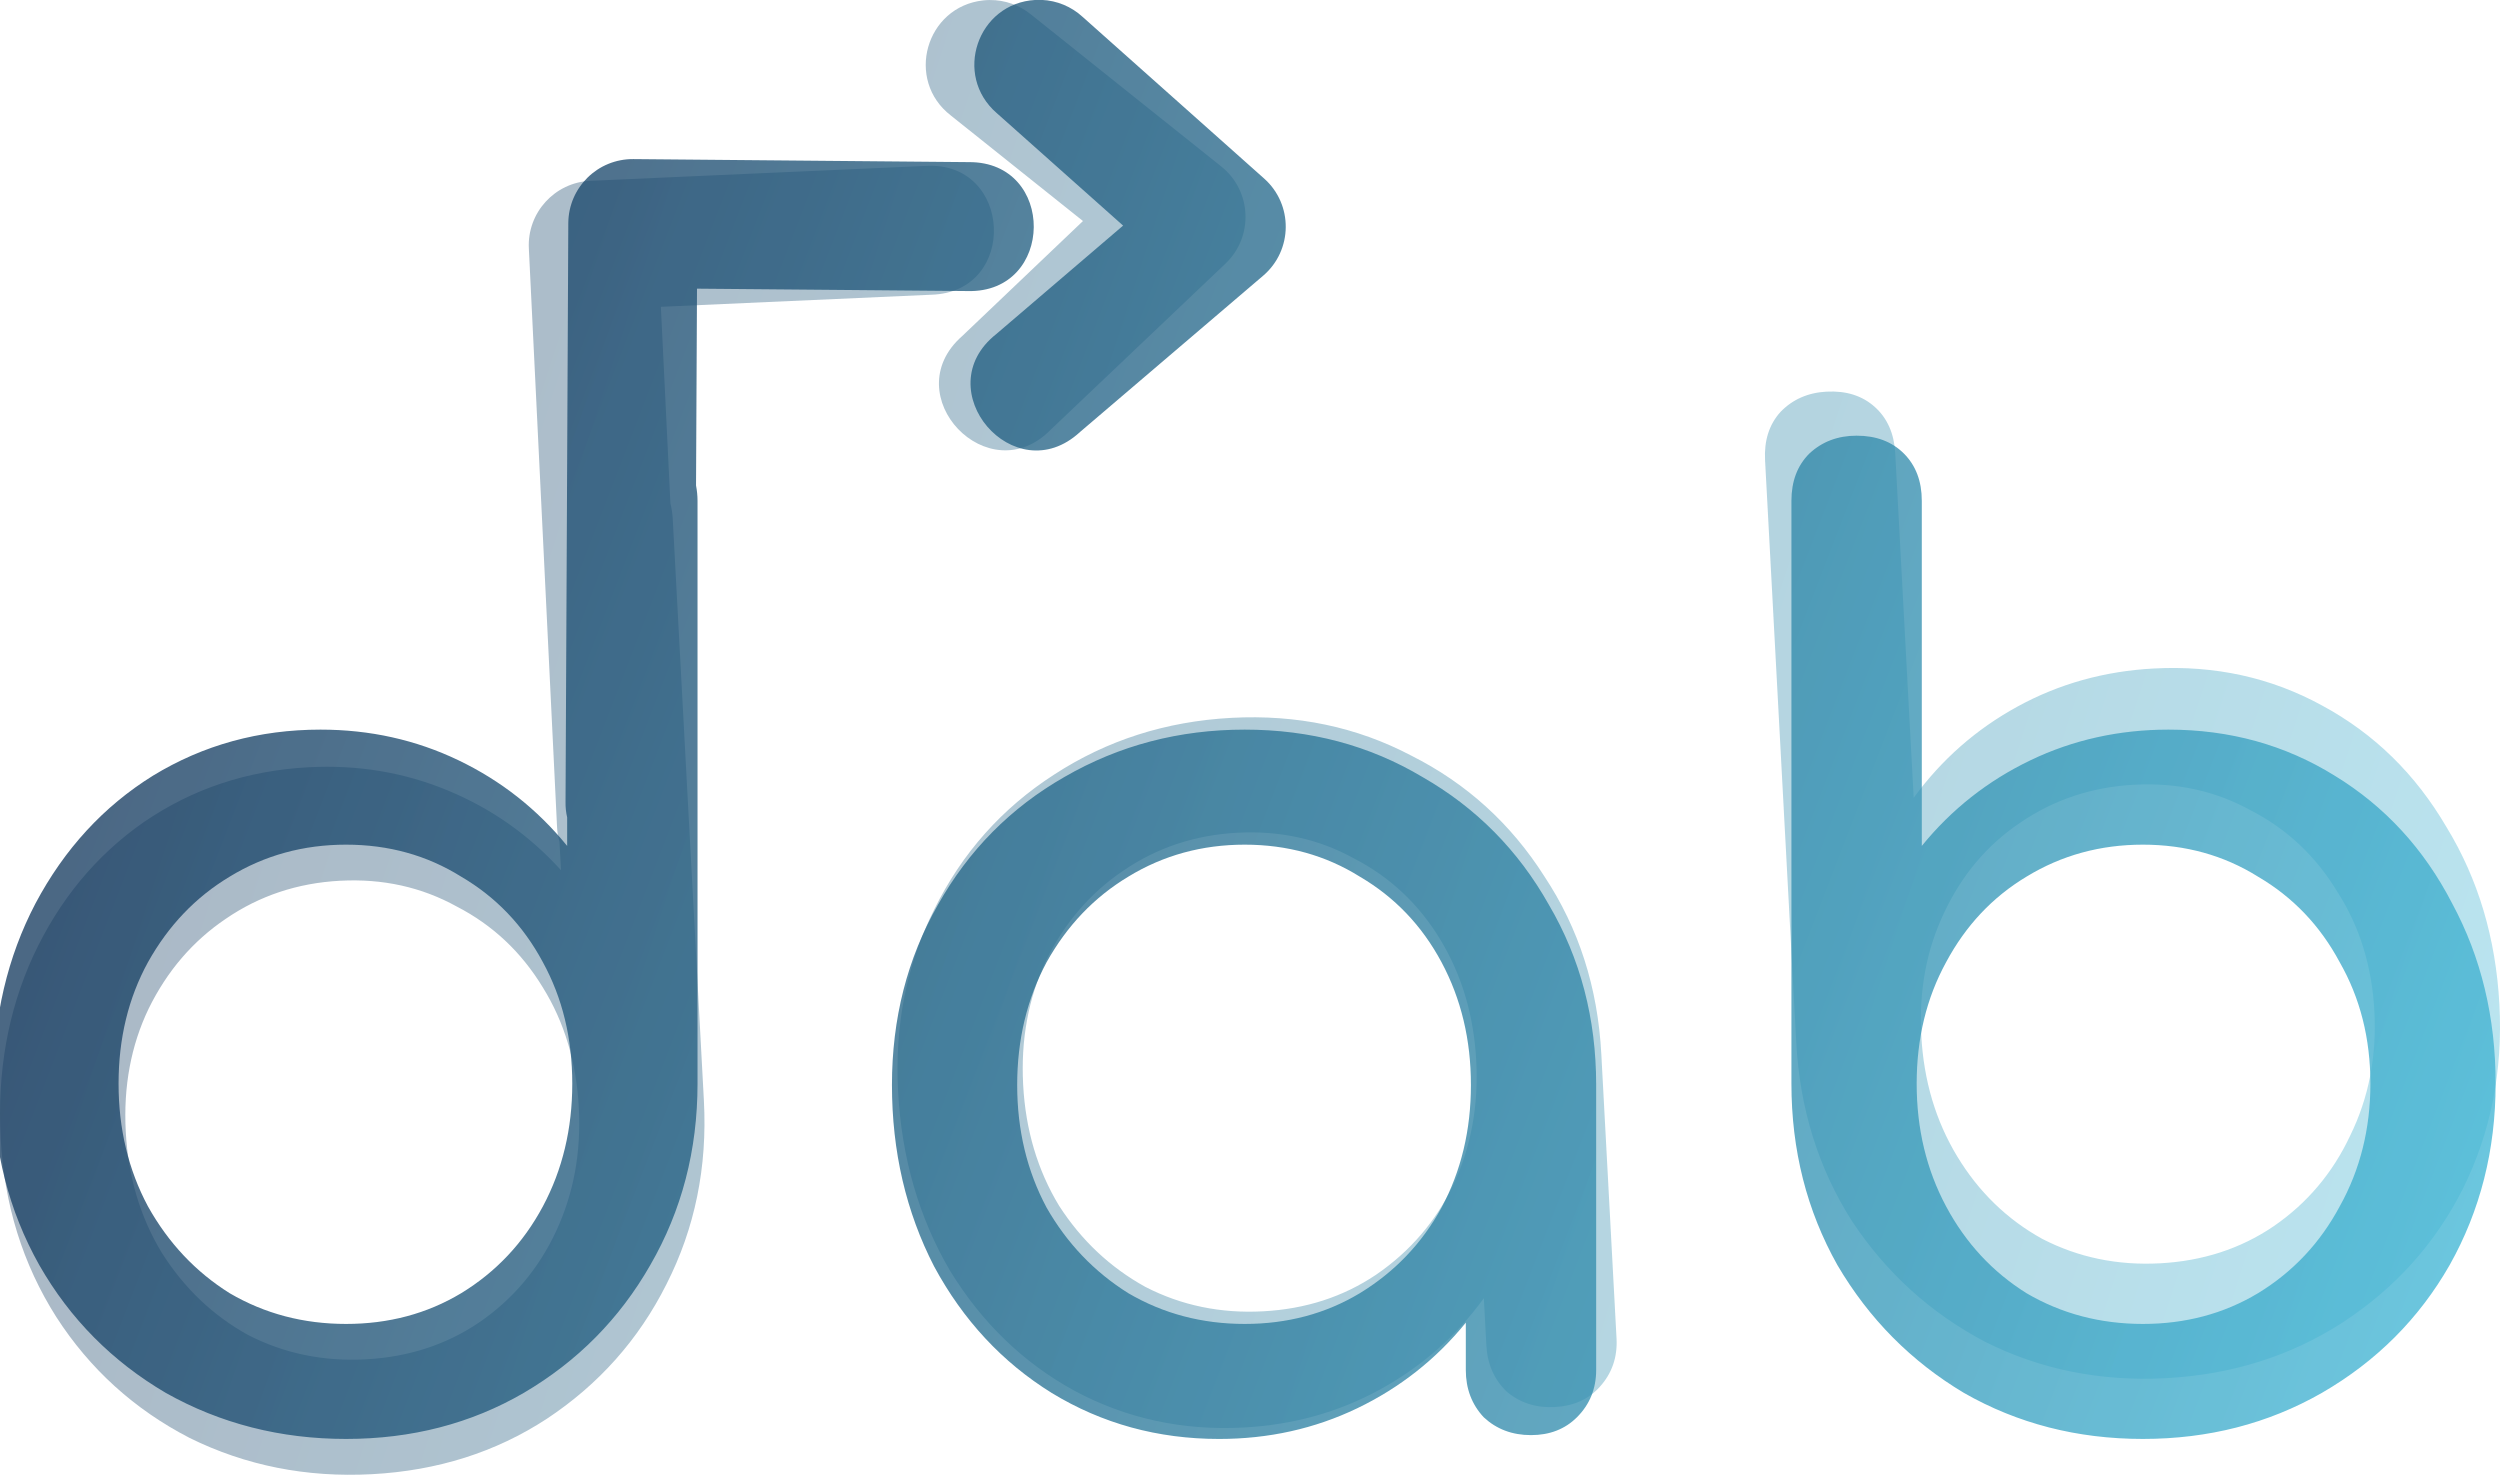
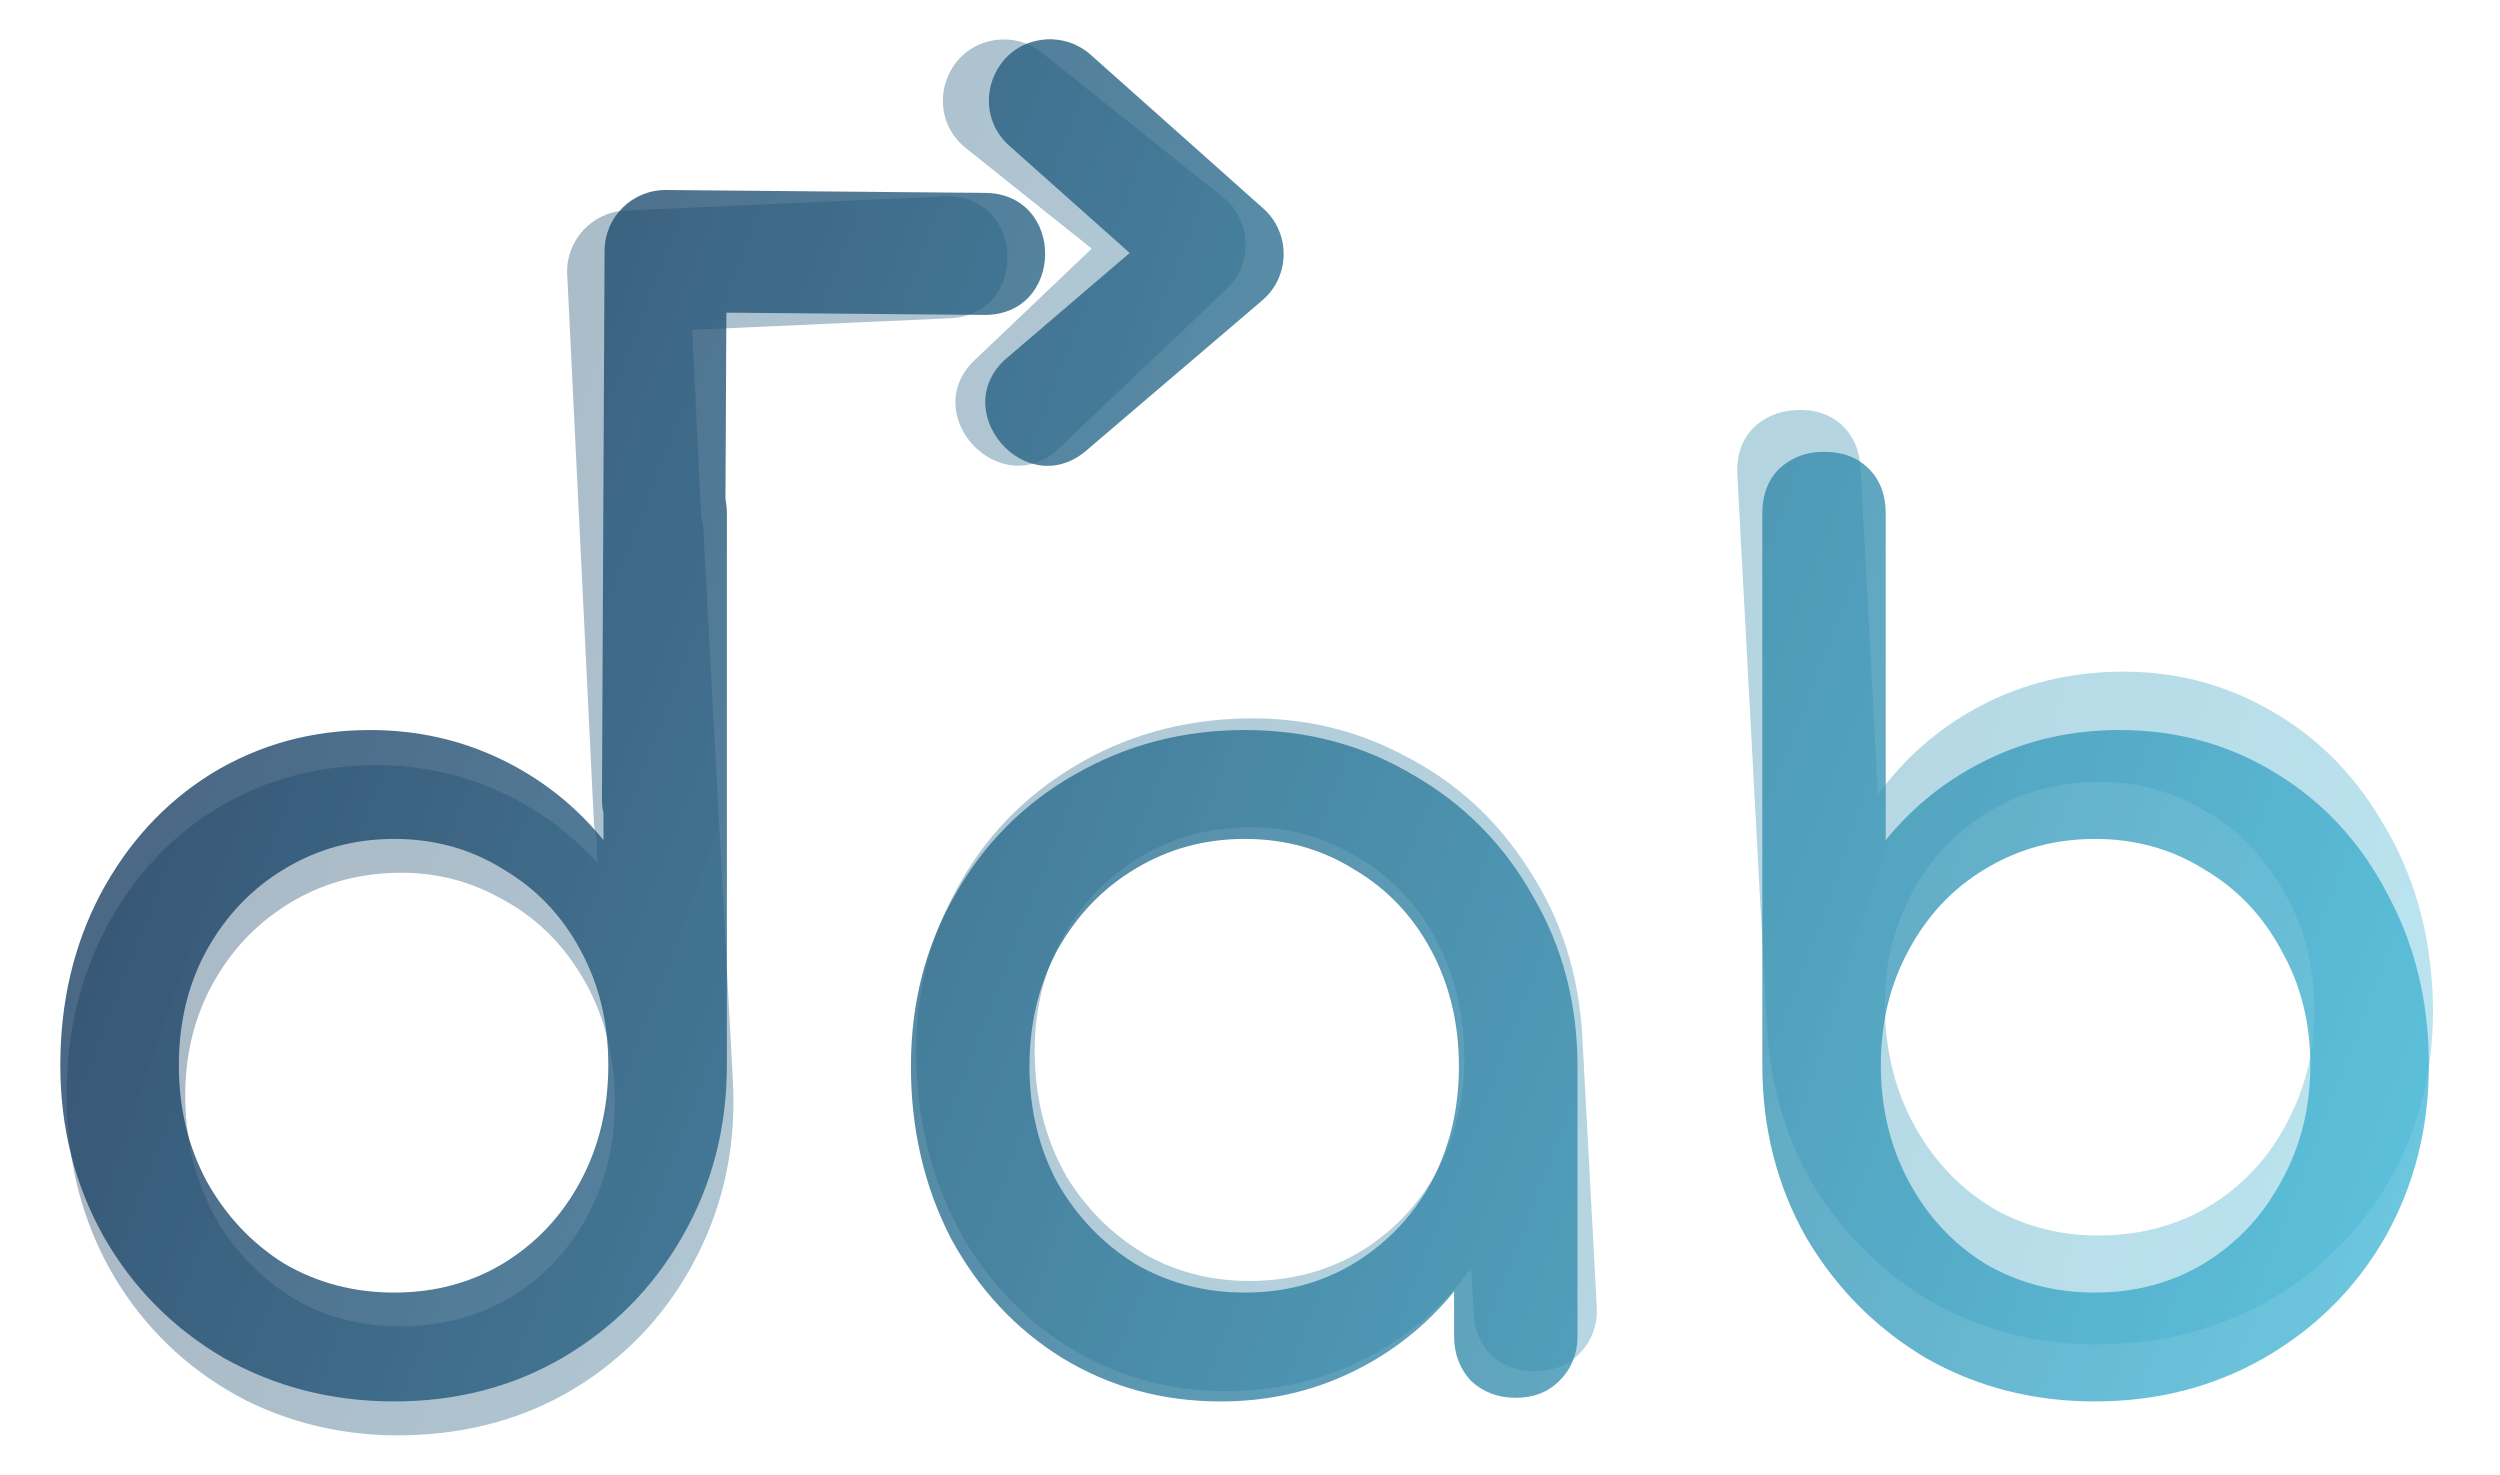
<svg xmlns="http://www.w3.org/2000/svg" xmlns:xlink="http://www.w3.org/1999/xlink" width="199.47mm" height="117.669mm" viewBox="0 0 199.47 117.669" version="1.1" id="svg420450">
  <defs id="defs420444">
-     <linearGradient gradientTransform="matrix(5.143865,0,0,5.143865,-426.7898,-1051.292)" xlink:href="#linearGradient419386-6" id="linearGradient419388-5-3-2-5-3" x1="73.382" y1="253.62" x2="111.528" y2="268.32" gradientUnits="userSpaceOnUse" />
+     <linearGradient gradientTransform="matrix(4.868911,0,0,4.868911,-401.3046,-980.1222)" xlink:href="#linearGradient419386-6" id="linearGradient419388-5-3-2-5-3" x1="73.382" y1="253.62" x2="111.528" y2="268.32" gradientUnits="userSpaceOnUse" />
    <linearGradient id="linearGradient419386-6">
      <stop style="stop-color:#133156;stop-opacity:1" offset="0" id="stop419382-7" />
      <stop style="stop-color:#42b7d6;stop-opacity:1" offset="1" id="stop419384-5" />
    </linearGradient>
-     <linearGradient gradientTransform="matrix(5.136512,-0.2749368,0.2749368,5.136512,-498.3076,-1024.854)" xlink:href="#linearGradient419386-6" id="linearGradient419388-5-3-2-5-3-5" x1="73.382" y1="253.62" x2="111.528" y2="268.32" gradientUnits="userSpaceOnUse" />
+     <linearGradient gradientTransform="matrix(4.861951,-0.2602407,0.2602407,4.861951,-468.9995,-955.0971)" xlink:href="#linearGradient419386-6" id="linearGradient419388-5-3-2-5-3-5" x1="73.382" y1="253.62" x2="111.528" y2="268.32" gradientUnits="userSpaceOnUse" />
  </defs>
  <g id="layer1" transform="translate(49.47824,-221.3331)">
-     <path style="font-style:normal;font-variant:normal;font-weight:bold;font-stretch:normal;font-size:medium;line-height:125%;font-family:Comfortaa;-inkscape-font-specification:'Comfortaa Bold';letter-spacing:0px;word-spacing:0px;opacity:0.366;fill:url(#linearGradient419388-5-3-2-5-3-5);fill-opacity:1;stroke:none;stroke-width:2.549px;stroke-linecap:butt;stroke-linejoin:miter;stroke-opacity:1" d="m 29.483,221.333 c -0.17,0.004 -0.34,0.013 -0.509,0.032 -4.601,0.504 -6.247,6.353 -2.586,9.184 l 10.542,8.42 -9.64,9.181 c -5.355,4.712 2.118,12.563 7.088,7.447 l 13.922,-13.23 c 2.262,-2.15 2.104,-5.803 -0.335,-7.75 L 32.809,222.51 c -0.936,-0.771 -2.114,-1.187 -3.326,-1.174 z m -31.853,14.427 c -2.846,0.126 -5.049,2.539 -4.913,5.385 l 2.249,46.139 c 0.017,0.409 0.08,0.815 0.195,1.209 l 0.122,2.272 c -2.532,-2.792 -5.539,-4.911 -9.021,-6.358 -3.481,-1.448 -7.191,-2.067 -11.128,-1.856 -4.888,0.262 -9.27,1.722 -13.145,4.38 -3.807,2.655 -6.747,6.218 -8.822,10.686 -2.011,4.397 -2.875,9.242 -2.592,14.537 0.283,5.295 1.763,10.048 4.44,14.262 2.673,4.146 6.215,7.36 10.626,9.643 4.475,2.211 9.326,3.177 14.554,2.897 5.227,-0.28 9.881,-1.754 13.96,-4.423 4.142,-2.741 7.321,-6.314 9.536,-10.722 2.279,-4.479 3.276,-9.365 2.993,-14.66 L 4.197,262.715 c -0.023,-0.434 -0.091,-0.835 -0.185,-1.217 l -0.762,-15.686 21.58,-0.963 c 6.964,-0.203 6.495,-10.697 -0.459,-10.277 z m 98.637,16.82 c -1.493,0.08 -2.723,0.622 -3.69,1.627 -0.9,1.001 -1.307,2.282 -1.224,3.843 l 2.486,46.436 c 0.283,5.295 1.763,10.048 4.44,14.262 2.741,4.142 6.283,7.356 10.626,9.643 4.408,2.215 9.223,3.182 14.45,2.903 5.227,-0.28 9.914,-1.756 14.06,-4.429 4.21,-2.744 7.422,-6.32 9.637,-10.727 2.211,-4.476 3.175,-9.36 2.892,-14.655 -0.283,-5.295 -1.693,-10.019 -4.23,-14.172 -2.473,-4.225 -5.776,-7.454 -9.912,-9.683 -4.068,-2.233 -8.546,-3.219 -13.434,-2.957 -3.937,0.211 -7.562,1.223 -10.869,3.034 -3.307,1.811 -6.068,4.239 -8.288,7.285 l -1.472,-27.494 c -0.084,-1.561 -0.626,-2.791 -1.627,-3.69 -1.001,-0.9 -2.284,-1.307 -3.846,-1.224 z M 48.768,278.609 c -5.227,0.28 -9.946,1.793 -14.156,4.538 -4.146,2.673 -7.325,6.246 -9.536,10.722 -2.215,4.408 -3.181,9.259 -2.897,14.554 0.283,5.295 1.662,10.056 4.134,14.281 2.537,4.153 5.839,7.344 9.907,9.577 4.136,2.229 8.649,3.213 13.537,2.951 3.937,-0.211 7.559,-1.22 10.866,-3.03 3.307,-1.811 6.071,-4.239 8.291,-7.285 l 0.202,3.767 c 0.08,1.493 0.622,2.723 1.627,3.69 1.069,0.896 2.349,1.304 3.843,1.224 1.493,-0.08 2.69,-0.62 3.589,-1.622 0.964,-1.073 1.407,-2.355 1.327,-3.848 l -1.215,-22.708 c -0.283,-5.295 -1.797,-10.013 -4.538,-14.156 -2.676,-4.214 -6.219,-7.428 -10.626,-9.643 -4.343,-2.286 -9.128,-3.292 -14.355,-3.012 z m -71.108,12.998 c 3.394,-0.182 6.495,0.503 9.302,2.055 2.871,1.48 5.164,3.637 6.882,6.473 1.714,2.768 2.666,5.952 2.859,9.55 0.193,3.598 -0.413,6.899 -1.818,9.901 -1.405,3.003 -3.453,5.425 -6.146,7.271 -2.628,1.775 -5.64,2.754 -9.035,2.935 -3.394,0.182 -6.527,-0.468 -9.397,-1.949 -2.806,-1.552 -5.101,-3.742 -6.887,-6.574 -1.718,-2.836 -2.672,-6.053 -2.864,-9.651 -0.193,-3.598 0.415,-6.866 1.823,-9.8 1.473,-3.006 3.523,-5.396 6.151,-7.171 2.692,-1.846 5.736,-2.86 9.13,-3.042 z m 71.599,-3.832 c 3.394,-0.182 6.496,0.503 9.302,2.055 2.87,1.48 5.164,3.637 6.882,6.473 1.718,2.835 2.672,6.053 2.864,9.651 0.193,3.598 -0.413,6.899 -1.818,9.901 -1.409,2.935 -3.459,5.324 -6.151,7.17 -2.628,1.775 -5.64,2.754 -9.035,2.935 -3.394,0.182 -6.527,-0.468 -9.397,-1.949 -2.806,-1.552 -5.1,-3.709 -6.882,-6.473 -1.718,-2.836 -2.675,-6.053 -2.867,-9.651 -0.193,-3.598 0.415,-6.899 1.821,-9.901 1.473,-3.006 3.523,-5.396 6.151,-7.171 2.692,-1.846 5.736,-2.86 9.13,-3.042 z m 71.562,-3.83 c 3.394,-0.182 6.496,0.503 9.302,2.055 2.871,1.48 5.164,3.637 6.882,6.473 1.782,2.764 2.77,5.946 2.963,9.544 0.193,3.598 -0.448,6.901 -1.921,9.907 -1.405,3.003 -3.453,5.425 -6.146,7.271 -2.628,1.775 -5.64,2.754 -9.035,2.935 -3.394,0.182 -6.527,-0.468 -9.397,-1.949 -2.806,-1.552 -5.066,-3.744 -6.784,-6.579 -1.718,-2.836 -2.675,-6.053 -2.867,-9.651 -0.193,-3.598 0.417,-6.866 1.826,-9.801 1.405,-3.003 3.42,-5.391 6.048,-7.165 2.692,-1.846 5.736,-2.86 9.13,-3.042 z" id="path419362-3-8-1-1-3-9" />
-     <path style="font-style:normal;font-variant:normal;font-weight:bold;font-stretch:normal;font-size:medium;line-height:125%;font-family:Comfortaa;-inkscape-font-specification:'Comfortaa Bold';letter-spacing:0px;word-spacing:0px;fill:url(#linearGradient419388-5-3-2-5-3);fill-opacity:1;stroke:none;stroke-width:2.549px;stroke-linecap:butt;stroke-linejoin:miter;stroke-opacity:1;opacity:0.774" d="m 33.638,221.324 c -0.17,-0.005 -0.341,-0.005 -0.51,0.005 -4.621,0.258 -6.578,6.01 -3.073,9.033 l 10.077,8.971 -10.117,8.652 c -5.599,4.419 1.443,12.658 6.68,7.815 L 51.304,243.333 c 2.374,-2.026 2.411,-5.682 0.08,-7.756 L 36.897,222.676 c -0.893,-0.82 -2.047,-1.298 -3.259,-1.35 z M 1.059,234.027 c -2.849,-0.026 -5.177,2.265 -5.194,5.114 l -0.221,46.194 c -0.005,0.409 0.036,0.818 0.13,1.217 v 2.275 c -2.379,-2.923 -5.269,-5.2 -8.668,-6.831 -3.399,-1.632 -7.07,-2.448 -11.013,-2.448 -4.895,0 -9.349,1.224 -13.36,3.671 -3.943,2.447 -7.069,5.849 -9.381,10.199 -2.243,4.283 -3.365,9.075 -3.365,14.378 0,5.303 1.224,10.128 3.671,14.479 2.447,4.283 5.813,7.681 10.096,10.197 4.351,2.447 9.143,3.671 14.378,3.671 5.235,0 9.961,-1.224 14.176,-3.671 4.283,-2.515 7.648,-5.914 10.096,-10.197 2.515,-4.351 3.772,-9.176 3.772,-14.479 v -46.502 c 0,-0.435 -0.046,-0.838 -0.119,-1.225 l 0.077,-15.704 21.6,0.191 c 6.965,0.17 7.057,-10.334 0.091,-10.287 z m 97.597,22.068 c -1.496,0 -2.752,0.476 -3.772,1.427 -0.952,0.952 -1.428,2.208 -1.428,3.772 v 46.502 c 0,5.303 1.224,10.128 3.671,14.479 2.515,4.283 5.881,7.681 10.096,10.197 4.283,2.447 9.04,3.671 14.274,3.671 5.235,0 9.994,-1.224 14.277,-3.671 4.351,-2.515 7.749,-5.914 10.197,-10.197 2.447,-4.351 3.671,-9.176 3.671,-14.479 0,-5.303 -1.155,-10.095 -3.466,-14.378 -2.243,-4.351 -5.37,-7.752 -9.381,-10.199 -3.943,-2.447 -8.361,-3.671 -13.256,-3.671 -3.943,0 -7.616,0.817 -11.015,2.448 -3.399,1.632 -6.286,3.908 -8.666,6.831 v -27.533 c 0,-1.563 -0.476,-2.82 -1.427,-3.772 -0.952,-0.952 -2.211,-1.427 -3.775,-1.427 z m -48.822,23.453 c -5.235,0 -10.027,1.259 -14.378,3.775 -4.283,2.447 -7.648,5.846 -10.096,10.197 -2.447,4.283 -3.671,9.075 -3.671,14.378 0,5.303 1.122,10.131 3.365,14.482 2.311,4.283 5.438,7.646 9.381,10.093 4.011,2.447 8.465,3.671 13.36,3.671 3.943,0 7.614,-0.814 11.013,-2.445 3.399,-1.632 6.289,-3.908 8.668,-6.832 v 3.772 c 0,1.496 0.476,2.752 1.427,3.772 1.02,0.952 2.276,1.427 3.772,1.427 1.496,0 2.719,-0.476 3.671,-1.427 1.02,-1.02 1.531,-2.276 1.531,-3.772 v -22.741 c 0,-5.303 -1.259,-10.095 -3.775,-14.378 -2.447,-4.351 -5.813,-7.749 -10.096,-10.197 -4.215,-2.515 -8.939,-3.775 -14.173,-3.775 z m -71.701,9.179 c 3.399,0 6.459,0.85 9.179,2.549 2.787,1.632 4.962,3.908 6.526,6.832 1.564,2.855 2.344,6.086 2.344,9.689 0,3.603 -0.781,6.867 -2.344,9.79 -1.564,2.923 -3.739,5.233 -6.526,6.932 -2.719,1.632 -5.779,2.448 -9.179,2.448 -3.399,0 -6.492,-0.816 -9.28,-2.448 -2.719,-1.7 -4.894,-4.009 -6.526,-6.932 -1.564,-2.923 -2.345,-6.187 -2.345,-9.79 0,-3.603 0.781,-6.834 2.345,-9.689 1.632,-2.923 3.806,-5.2 6.526,-6.832 2.787,-1.7 5.881,-2.549 9.28,-2.549 z m 71.701,0 c 3.399,0 6.459,0.85 9.179,2.549 2.787,1.632 4.962,3.908 6.526,6.832 1.564,2.923 2.345,6.187 2.345,9.79 0,3.603 -0.781,6.867 -2.345,9.79 -1.564,2.855 -3.739,5.132 -6.526,6.831 -2.719,1.632 -5.78,2.448 -9.179,2.448 -3.399,0 -6.492,-0.816 -9.28,-2.448 -2.719,-1.7 -4.894,-3.976 -6.526,-6.831 -1.564,-2.923 -2.347,-6.187 -2.347,-9.79 0,-3.603 0.784,-6.867 2.347,-9.79 1.632,-2.923 3.807,-5.2 6.526,-6.832 2.787,-1.7 5.881,-2.549 9.28,-2.549 z m 71.664,0 c 3.399,0 6.459,0.85 9.179,2.549 2.787,1.632 4.962,3.908 6.526,6.832 1.632,2.855 2.448,6.086 2.448,9.689 0,3.603 -0.817,6.867 -2.448,9.79 -1.564,2.923 -3.738,5.233 -6.526,6.932 -2.719,1.632 -5.78,2.448 -9.179,2.448 -3.399,0 -6.492,-0.816 -9.28,-2.448 -2.719,-1.7 -4.859,-4.009 -6.422,-6.932 -1.564,-2.923 -2.347,-6.187 -2.347,-9.79 0,-3.603 0.784,-6.834 2.347,-9.689 1.564,-2.923 3.703,-5.2 6.422,-6.832 2.787,-1.7 5.88,-2.549 9.28,-2.549 z" id="path419362-3-8-1-1-3" />
+     <path style="font-style:normal;font-variant:normal;font-weight:bold;font-stretch:normal;font-size:medium;line-height:125%;font-family:Comfortaa;-inkscape-font-specification:'Comfortaa Bold';letter-spacing:0px;word-spacing:0px;opacity:0.366;fill:url(#linearGradient419388-5-3-2-5-3-5);fill-opacity:1;stroke:none;stroke-width:2.413px;stroke-linecap:butt;stroke-linejoin:miter;stroke-opacity:1" d="m 30.579,224.478 c -0.161,0.004 -0.322,0.013 -0.482,0.03 -4.355,0.477 -5.913,6.014 -2.447,8.693 l 9.979,7.97 -9.125,8.69 c -5.069,4.46 2.005,11.892 6.709,7.049 l 13.178,-12.523 c 2.141,-2.035 1.992,-5.493 -0.317,-7.335 l -14.346,-11.46 c -0.886,-0.73 -2.001,-1.124 -3.149,-1.111 z M 0.429,238.133 c -2.694,0.12 -4.779,2.403 -4.651,5.097 l 2.128,43.673 c 0.016,0.387 0.075,0.772 0.185,1.144 l 0.115,2.151 c -2.397,-2.643 -5.243,-4.648 -8.539,-6.018 -3.295,-1.37 -6.806,-1.956 -10.533,-1.757 -4.626,0.248 -8.775,1.63 -12.442,4.146 -3.603,2.513 -6.386,5.886 -8.351,10.115 -1.904,4.162 -2.722,8.748 -2.453,13.76 0.268,5.012 1.669,9.511 4.202,13.5 2.53,3.924 5.883,6.966 10.058,9.127 4.236,2.093 8.828,3.007 13.776,2.742 4.948,-0.265 9.353,-1.66 13.213,-4.187 3.921,-2.594 6.93,-5.977 9.027,-10.149 2.157,-4.24 3.101,-8.864 2.833,-13.876 L 6.645,263.647 c -0.022,-0.411 -0.086,-0.79 -0.175,-1.152 L 5.748,247.647 26.174,246.735 c 6.592,-0.192 6.148,-10.125 -0.435,-9.728 z M 93.793,254.054 c -1.414,0.076 -2.577,0.589 -3.493,1.54 -0.851,0.948 -1.238,2.16 -1.158,3.637 l 2.353,43.953 c 0.268,5.012 1.669,9.511 4.202,13.5 2.594,3.921 5.947,6.963 10.058,9.127 4.172,2.096 8.73,3.012 13.678,2.747 4.948,-0.265 9.385,-1.662 13.309,-4.192 3.985,-2.598 7.025,-5.982 9.122,-10.154 2.093,-4.236 3.005,-8.859 2.737,-13.871 -0.268,-5.012 -1.602,-9.483 -4.004,-13.415 -2.341,-3.999 -5.468,-7.055 -9.383,-9.166 -3.851,-2.114 -8.089,-3.047 -12.716,-2.799 -3.727,0.199 -7.158,1.157 -10.288,2.871 -3.13,1.714 -5.744,4.012 -7.845,6.895 l -1.393,-26.024 c -0.079,-1.478 -0.592,-2.641 -1.54,-3.493 -0.948,-0.852 -2.162,-1.237 -3.64,-1.158 z m -44.96,24.638 c -4.948,0.265 -9.414,1.698 -13.399,4.295 -3.924,2.53 -6.933,5.912 -9.027,10.149 -2.097,4.172 -3.011,8.764 -2.742,13.776 0.268,5.012 1.573,9.519 3.913,13.518 2.401,3.931 5.526,6.952 9.377,9.065 3.915,2.11 8.187,3.041 12.813,2.794 3.727,-0.199 7.155,-1.154 10.285,-2.868 3.13,-1.714 5.746,-4.012 7.848,-6.896 l 0.191,3.565 c 0.076,1.414 0.589,2.577 1.54,3.493 1.012,0.848 2.224,1.234 3.637,1.158 1.414,-0.076 2.546,-0.587 3.398,-1.535 0.912,-1.015 1.332,-2.229 1.256,-3.643 l -1.151,-21.494 c -0.268,-5.012 -1.701,-9.478 -4.295,-13.399 -2.533,-3.989 -5.886,-7.031 -10.058,-9.127 -4.111,-2.164 -8.64,-3.116 -13.588,-2.851 z m -67.307,12.303 c 3.213,-0.172 6.148,0.476 8.805,1.945 2.717,1.401 4.888,3.443 6.514,6.127 1.622,2.62 2.524,5.634 2.706,9.039 0.182,3.406 -0.391,6.53 -1.721,9.372 -1.33,2.842 -3.269,5.135 -5.817,6.883 -2.488,1.68 -5.339,2.606 -8.552,2.778 -3.213,0.172 -6.178,-0.443 -8.895,-1.844 -2.656,-1.469 -4.829,-3.542 -6.519,-6.222 -1.626,-2.684 -2.529,-5.729 -2.711,-9.135 -0.182,-3.406 0.392,-6.499 1.726,-9.277 1.394,-2.846 3.335,-5.108 5.822,-6.787 2.549,-1.747 5.429,-2.707 8.642,-2.879 z m 67.772,-3.628 c 3.213,-0.172 6.148,0.476 8.805,1.945 2.717,1.401 4.888,3.443 6.514,6.127 1.626,2.684 2.529,5.729 2.711,9.135 0.182,3.406 -0.391,6.53 -1.721,9.372 -1.333,2.778 -3.274,5.04 -5.822,6.787 -2.488,1.68 -5.339,2.606 -8.552,2.778 -3.213,0.172 -6.178,-0.443 -8.895,-1.844 -2.656,-1.469 -4.827,-3.511 -6.514,-6.127 -1.626,-2.684 -2.532,-5.729 -2.714,-9.135 -0.182,-3.406 0.393,-6.53 1.723,-9.372 1.394,-2.846 3.335,-5.108 5.823,-6.787 2.549,-1.747 5.429,-2.707 8.642,-2.879 z m 67.736,-3.626 c 3.213,-0.172 6.148,0.476 8.805,1.945 2.717,1.401 4.888,3.443 6.514,6.127 1.687,2.616 2.622,5.628 2.804,9.034 0.182,3.406 -0.424,6.532 -1.819,9.377 -1.33,2.842 -3.269,5.135 -5.817,6.883 -2.488,1.68 -5.339,2.606 -8.552,2.778 -3.213,0.172 -6.178,-0.443 -8.895,-1.845 -2.656,-1.469 -4.795,-3.544 -6.421,-6.228 -1.626,-2.684 -2.532,-5.729 -2.714,-9.135 -0.182,-3.406 0.395,-6.499 1.728,-9.277 1.33,-2.842 3.237,-5.102 5.725,-6.782 2.548,-1.747 5.429,-2.707 8.642,-2.879 z" id="path419362-3-8-1-1-3-9" />
+     <path style="font-style:normal;font-variant:normal;font-weight:bold;font-stretch:normal;font-size:medium;line-height:125%;font-family:Comfortaa;-inkscape-font-specification:'Comfortaa Bold';letter-spacing:0px;word-spacing:0px;opacity:0.774;fill:url(#linearGradient419388-5-3-2-5-3);fill-opacity:1;stroke:none;stroke-width:2.413px;stroke-linecap:butt;stroke-linejoin:miter;stroke-opacity:1" d="m 34.512,224.469 c -0.161,-0.005 -0.322,-0.005 -0.483,0.005 -4.374,0.244 -6.226,5.689 -2.909,8.55 l 9.538,8.492 -9.576,8.19 c -5.3,4.183 1.366,11.982 6.323,7.397 L 51.234,245.302 c 2.247,-1.918 2.283,-5.378 0.076,-7.342 L 37.597,225.749 c -0.845,-0.776 -1.938,-1.229 -3.085,-1.278 z M 3.675,236.493 c -2.697,-0.025 -4.901,2.144 -4.916,4.841 l -0.209,43.724 c -0.005,0.388 0.034,0.775 0.123,1.152 v 2.154 c -2.252,-2.767 -4.987,-4.922 -8.205,-6.466 -3.217,-1.544 -6.692,-2.317 -10.424,-2.317 -4.633,0 -8.849,1.158 -12.646,3.475 -3.732,2.317 -6.691,5.536 -8.879,9.654 -2.124,4.054 -3.185,8.59 -3.185,13.609 0,5.019 1.158,9.587 3.475,13.705 2.317,4.054 5.502,7.271 9.556,9.652 4.118,2.316 8.655,3.475 13.609,3.475 4.955,0 9.429,-1.158 13.418,-3.475 4.054,-2.381 7.24,-5.598 9.556,-9.652 2.381,-4.118 3.57,-8.686 3.57,-13.705 v -44.016 c 0,-0.411 -0.044,-0.793 -0.113,-1.16 l 0.073,-14.865 20.446,0.181 c 6.593,0.161 6.68,-9.782 0.086,-9.737 z m 92.38,20.888 c -1.416,0 -2.605,0.45 -3.57,1.351 -0.901,0.901 -1.351,2.09 -1.351,3.57 v 44.016 c 0,5.019 1.158,9.587 3.475,13.705 2.381,4.054 5.566,7.271 9.556,9.652 4.054,2.316 8.556,3.475 13.511,3.475 4.955,0 9.46,-1.158 13.514,-3.475 4.118,-2.381 7.335,-5.598 9.652,-9.652 2.317,-4.118 3.475,-8.686 3.475,-13.705 0,-5.019 -1.093,-9.555 -3.281,-13.609 -2.124,-4.118 -5.083,-7.338 -8.879,-9.654 -3.732,-2.317 -7.915,-3.475 -12.548,-3.475 -3.732,0 -7.209,0.773 -10.427,2.317 -3.217,1.544 -5.95,3.699 -8.202,6.466 v -26.062 c 0,-1.48 -0.45,-2.669 -1.351,-3.57 -0.901,-0.901 -2.093,-1.351 -3.573,-1.351 z M 49.842,279.581 c -4.955,0 -9.491,1.192 -13.609,3.573 -4.054,2.316 -7.24,5.533 -9.556,9.652 -2.317,4.054 -3.475,8.59 -3.475,13.609 0,5.019 1.062,9.589 3.185,13.708 2.188,4.054 5.147,7.237 8.879,9.554 3.797,2.316 8.013,3.475 12.646,3.475 3.732,0 7.207,-0.77 10.424,-2.315 3.217,-1.544 5.953,-3.699 8.205,-6.466 v 3.57 c 0,1.416 0.45,2.605 1.351,3.57 0.965,0.901 2.155,1.351 3.57,1.351 1.416,0 2.574,-0.45 3.475,-1.351 0.965,-0.965 1.449,-2.155 1.449,-3.57 v -21.525 c 0,-5.019 -1.192,-9.555 -3.573,-13.609 -2.317,-4.118 -5.502,-7.335 -9.556,-9.652 -3.99,-2.381 -8.461,-3.573 -13.416,-3.573 z m -67.869,8.688 c 3.217,0 6.114,0.804 8.688,2.413 2.638,1.544 4.697,3.699 6.177,6.466 1.48,2.703 2.219,5.761 2.219,9.171 0,3.41 -0.739,6.5 -2.219,9.267 -1.48,2.767 -3.539,4.953 -6.177,6.562 -2.574,1.544 -5.471,2.317 -8.688,2.317 -3.217,0 -6.145,-0.773 -8.784,-2.317 -2.574,-1.609 -4.633,-3.795 -6.177,-6.562 -1.48,-2.767 -2.219,-5.856 -2.219,-9.267 0,-3.41 0.739,-6.468 2.219,-9.171 1.544,-2.767 3.603,-4.922 6.177,-6.466 2.638,-1.609 5.566,-2.413 8.784,-2.413 z m 67.869,0 c 3.217,0 6.114,0.804 8.688,2.413 2.638,1.544 4.697,3.699 6.177,6.466 1.48,2.767 2.219,5.856 2.219,9.267 0,3.411 -0.739,6.5 -2.219,9.267 -1.48,2.703 -3.539,4.858 -6.177,6.466 -2.574,1.544 -5.471,2.317 -8.688,2.317 -3.217,0 -6.145,-0.773 -8.784,-2.317 -2.574,-1.609 -4.633,-3.764 -6.177,-6.466 -1.48,-2.767 -2.222,-5.856 -2.222,-9.267 0,-3.41 0.742,-6.5 2.222,-9.267 1.544,-2.767 3.603,-4.922 6.177,-6.466 2.638,-1.609 5.566,-2.413 8.784,-2.413 z m 67.833,0 c 3.217,0 6.114,0.804 8.688,2.413 2.638,1.544 4.697,3.699 6.177,6.466 1.544,2.703 2.317,5.761 2.317,9.171 0,3.41 -0.773,6.5 -2.317,9.267 -1.48,2.767 -3.539,4.953 -6.177,6.562 -2.574,1.544 -5.471,2.317 -8.688,2.317 -3.217,0 -6.145,-0.773 -8.784,-2.317 -2.574,-1.609 -4.599,-3.795 -6.079,-6.562 -1.48,-2.767 -2.222,-5.856 -2.222,-9.267 0,-3.41 0.742,-6.468 2.222,-9.171 1.48,-2.767 3.505,-4.922 6.079,-6.466 2.638,-1.609 5.566,-2.413 8.784,-2.413 z" id="path419362-3-8-1-1-3" />
  </g>
</svg>
